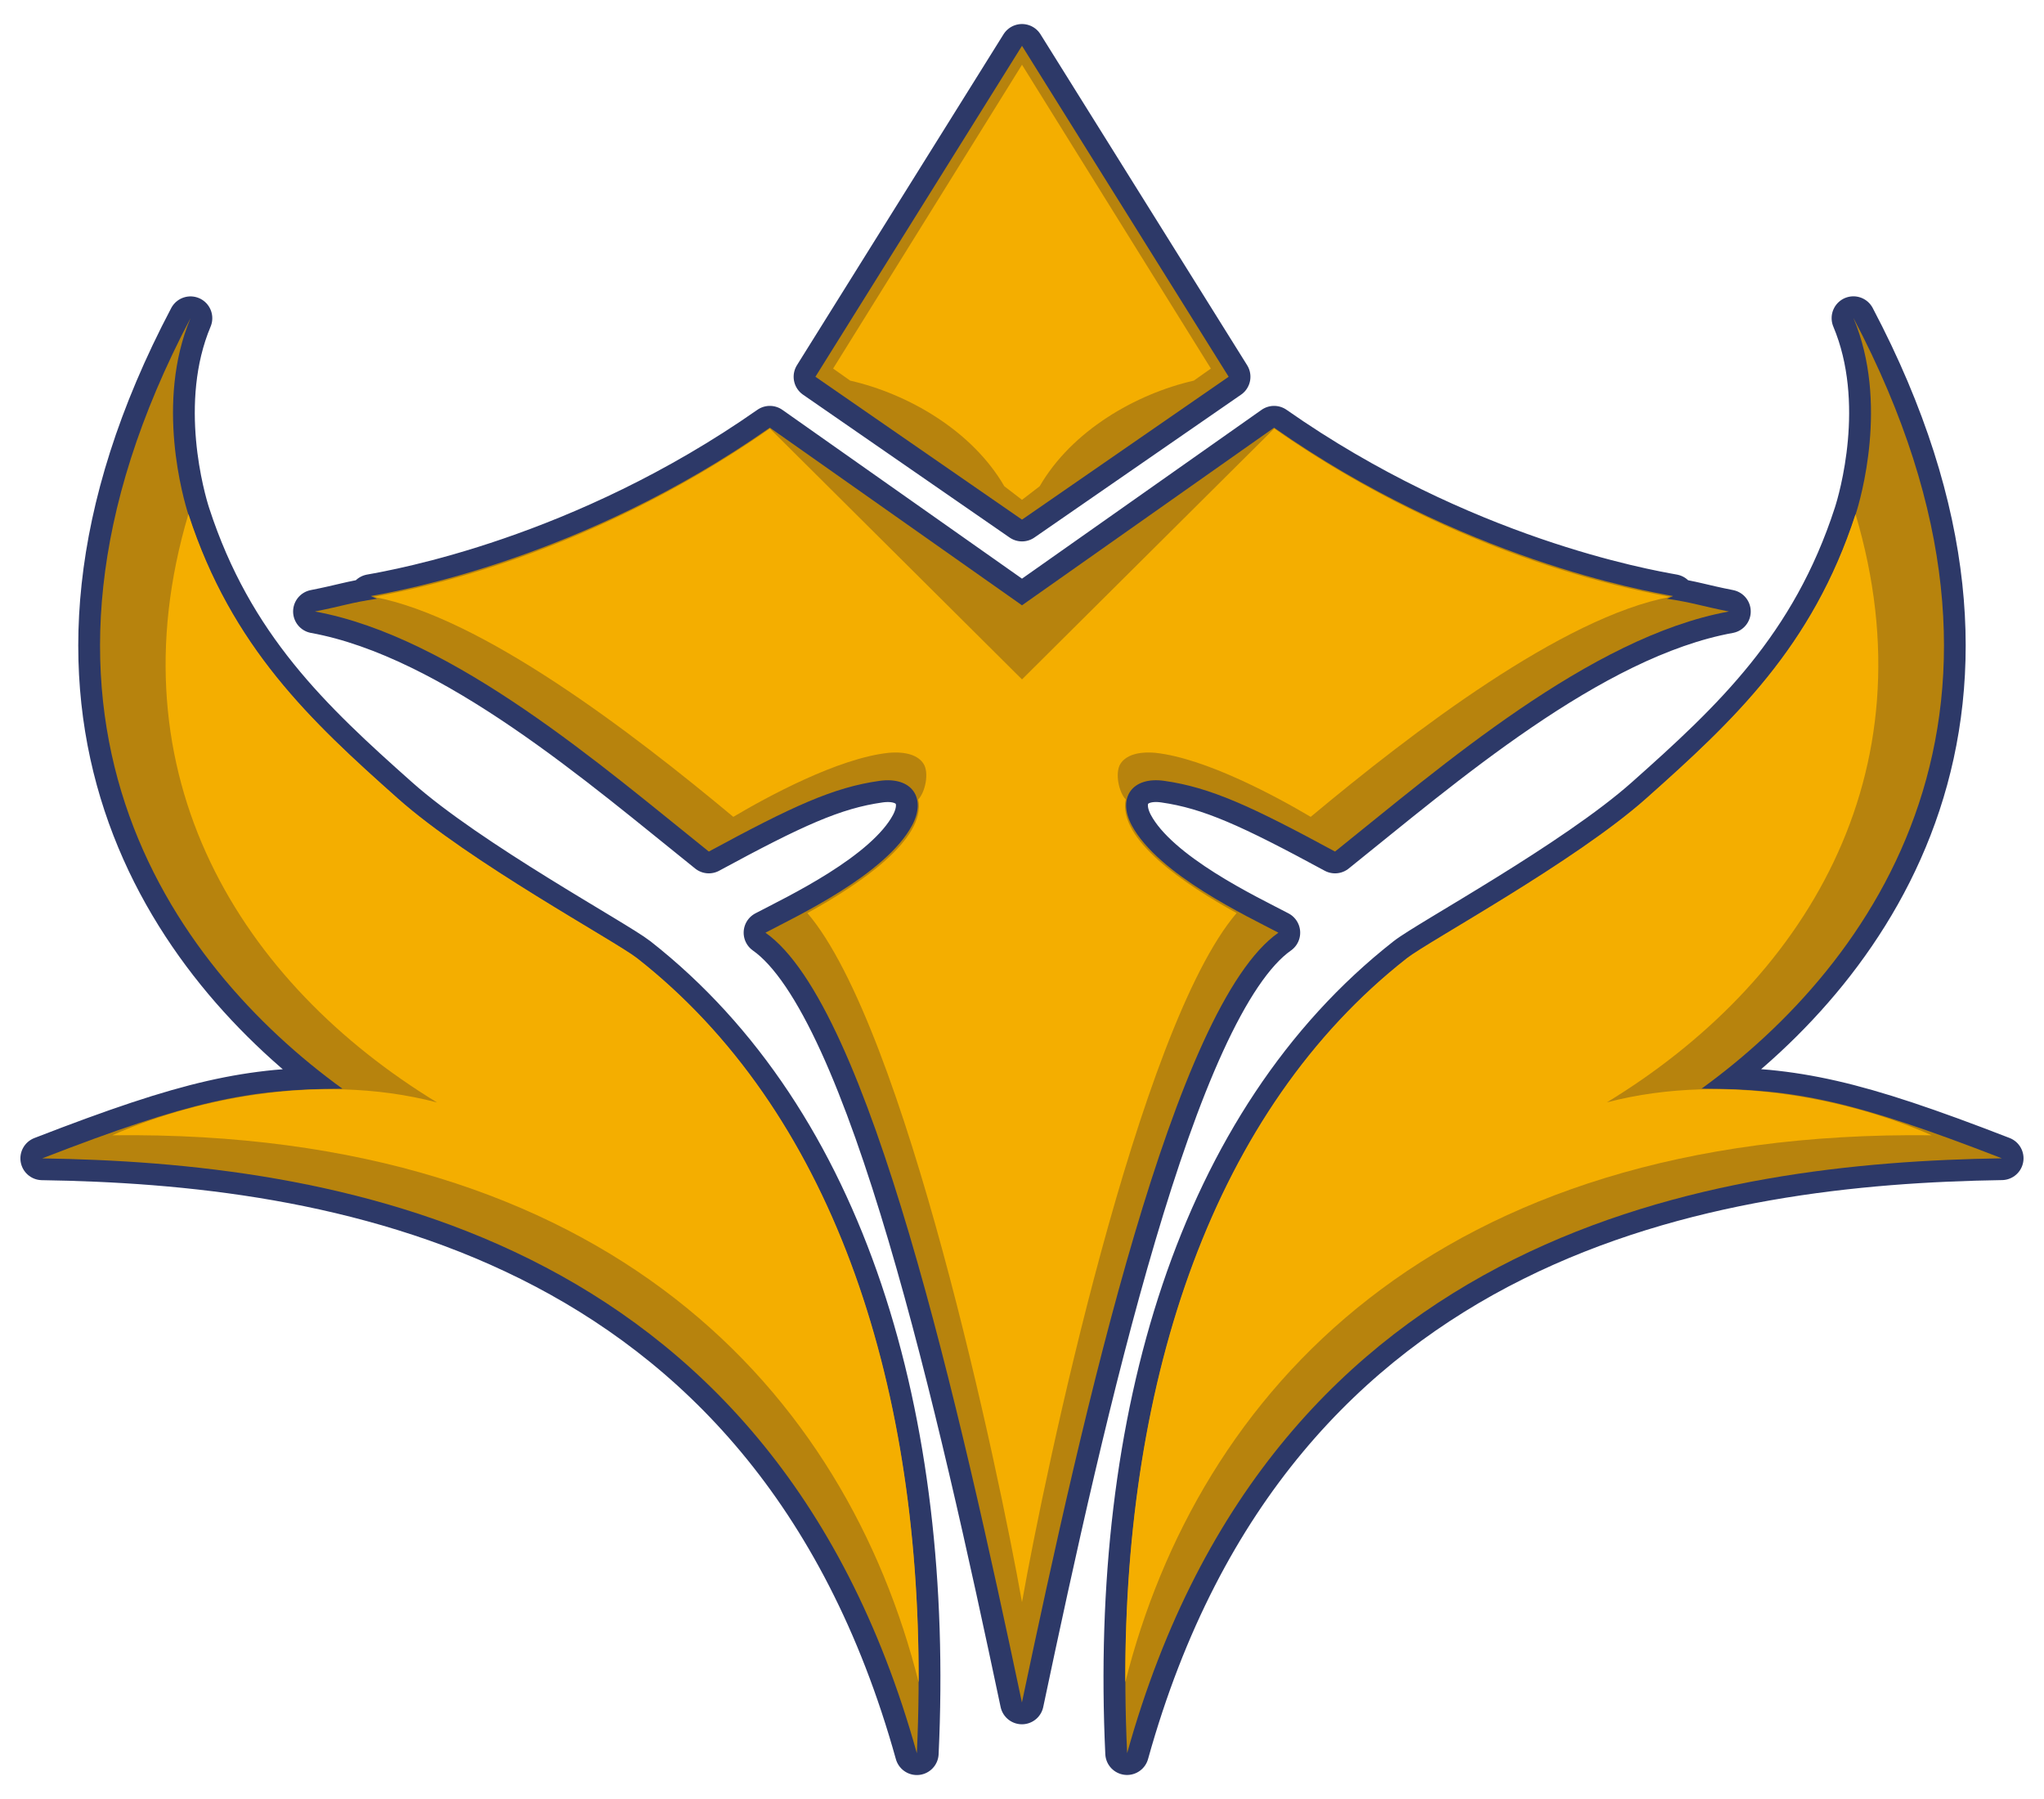
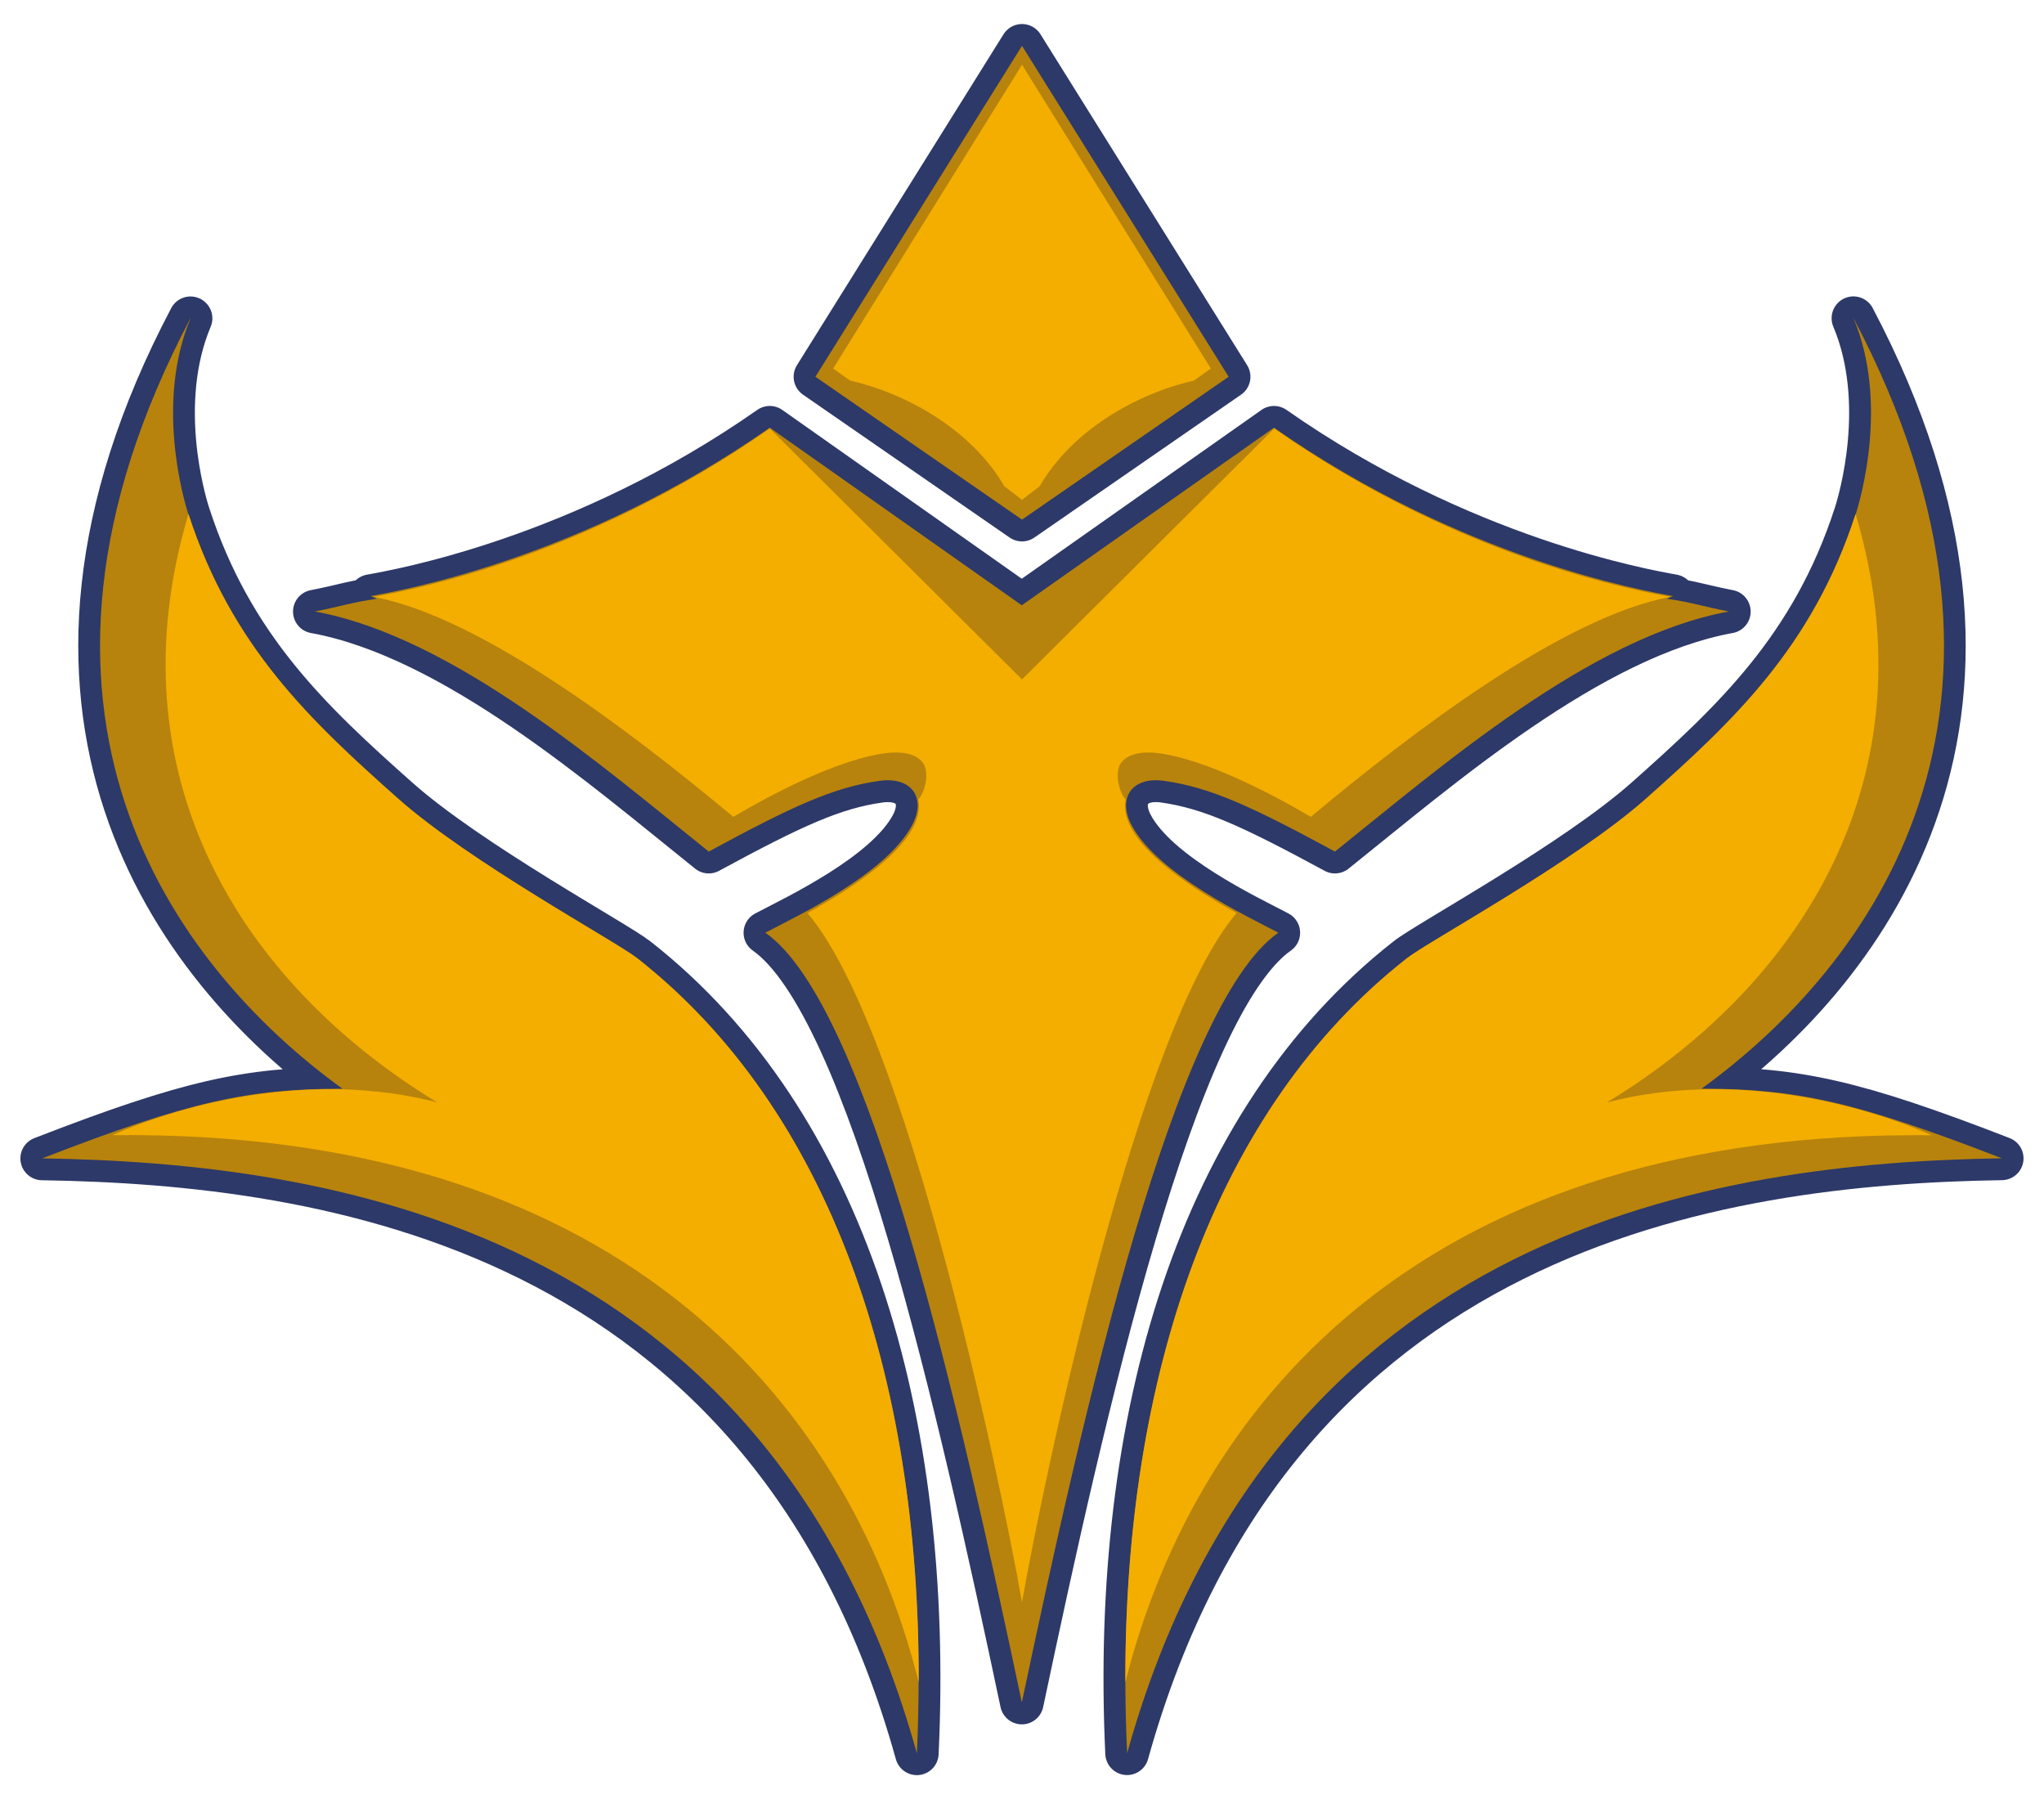
- <svg xmlns="http://www.w3.org/2000/svg" width="100" height="88" version="1.1" viewBox="0 0 26.458 23.283" id="svg1058">
-   <defs id="defs1062" />
-   <path id="path1118" d="M 13.229,0.593 10.555,4.876 13.229,6.725 15.904,4.876 Z M 2.466,4.118 C -0.202,9.181 2.224,12.491 4.432,14.09 3.206,14.095 2.465,14.248 0.546,14.992 4.202,15.048 9.964,15.857 11.868,22.691 12.071,18.353 10.935,14.514 8.247,12.405 7.966,12.185 6.077,11.162 5.149,10.337 4.023,9.336 2.996,8.378 2.438,6.658 2.377,6.469 2.007,5.208 2.466,4.118 Z m 21.525,0 c 0.459,1.09 0.089,2.351 0.028,2.539 -0.558,1.721 -1.585,2.679 -2.71,3.679 -0.928,0.825 -2.817,1.848 -3.098,2.069 -2.688,2.109 -3.825,5.948 -3.622,10.285 1.904,-6.833 7.666,-7.642 11.322,-7.699 -1.919,-0.744 -2.66,-0.897 -3.886,-0.902 2.208,-1.6 4.635,-4.909 1.966,-9.972 z M 9.965,5.535 C 7.538,7.234 5.163,7.649 4.8,7.714 c 0,0 0.058,0.027 0.08,0.035 -0.35,0.052 -0.436,0.093 -0.804,0.165 1.799,0.327 3.741,2.02 5.099,3.107 1.082,-0.586 1.612,-0.831 2.21,-0.915 0.419,-0.059 0.61,0.223 0.422,0.575 -0.34,0.637 -1.503,1.181 -1.899,1.39 1.347,0.944 2.516,6.158 3.32,9.963 0.803,-3.805 1.973,-9.019 3.32,-9.963 -0.396,-0.209 -1.559,-0.753 -1.899,-1.39 -0.188,-0.352 0.004,-0.635 0.422,-0.575 0.598,0.085 1.128,0.329 2.21,0.915 1.358,-1.087 3.3,-2.78 5.099,-3.107 -0.368,-0.072 -0.453,-0.113 -0.803,-0.165 0.023,-0.009 0.08,-0.035 0.08,-0.035 -0.364,-0.065 -2.739,-0.48 -5.165,-2.179 L 13.229,7.834 Z" style="opacity:1;fill:none;fill-opacity:0.941;fill-rule:evenodd;stroke:#202d5f;stroke-width:0.564;stroke-linecap:round;stroke-linejoin:round;stroke-miterlimit:4;stroke-dasharray:none;stroke-dashoffset:0;stroke-opacity:0.941;paint-order:stroke fill markers" />
-   <path style="opacity:1;fill:#b7830d;fill-opacity:1;fill-rule:evenodd;stroke:none;stroke-width:0.564;stroke-linecap:round;stroke-linejoin:round;stroke-miterlimit:4;stroke-dasharray:none;stroke-dashoffset:0;stroke-opacity:0.941;paint-order:stroke fill markers" d="M 2.466,4.118 C -0.202,9.181 2.224,12.491 4.432,14.09 3.206,14.095 2.465,14.248 0.546,14.992 4.202,15.048 9.964,15.857 11.868,22.691 12.071,18.353 10.935,14.514 8.247,12.405 7.966,12.185 6.077,11.162 5.149,10.337 4.023,9.336 2.996,8.378 2.438,6.658 2.377,6.469 2.007,5.208 2.466,4.118 Z" id="path1132" />
-   <path style="opacity:1;fill:#b7830d;fill-opacity:1;fill-rule:evenodd;stroke:none;stroke-width:0.564;stroke-linecap:round;stroke-linejoin:round;stroke-miterlimit:4;stroke-dasharray:none;stroke-dashoffset:0;stroke-opacity:0.941;paint-order:stroke fill markers" d="M 13.229,0.593 10.555,4.876 13.229,6.725 15.904,4.876 Z" id="path1134" />
-   <path style="opacity:1;fill:#b7830d;fill-opacity:1;fill-rule:evenodd;stroke:none;stroke-width:0.564;stroke-linecap:round;stroke-linejoin:round;stroke-miterlimit:4;stroke-dasharray:none;stroke-dashoffset:0;stroke-opacity:0.941;paint-order:stroke fill markers" d="m 23.992,4.118 c 0.459,1.09 0.089,2.351 0.028,2.539 -0.558,1.721 -1.585,2.679 -2.71,3.679 -0.928,0.825 -2.817,1.848 -3.098,2.069 -2.688,2.109 -3.825,5.948 -3.622,10.285 1.904,-6.833 7.666,-7.642 11.322,-7.699 -1.919,-0.744 -2.66,-0.897 -3.886,-0.902 2.208,-1.6 4.635,-4.909 1.966,-9.972 z" id="path1130" />
-   <path style="opacity:1;fill:#b7830d;fill-opacity:1;fill-rule:evenodd;stroke:none;stroke-width:0.564;stroke-linecap:round;stroke-linejoin:round;stroke-miterlimit:4;stroke-dasharray:none;stroke-dashoffset:0;stroke-opacity:0.941;paint-order:stroke fill markers" d="M 9.965,5.535 C 7.538,7.234 5.163,7.649 4.8,7.714 c 0,0 0.058,0.027 0.08,0.035 -0.35,0.052 -0.436,0.093 -0.804,0.165 1.799,0.327 3.741,2.02 5.099,3.107 1.082,-0.586 1.612,-0.831 2.21,-0.915 0.419,-0.059 0.61,0.223 0.422,0.575 -0.34,0.637 -1.503,1.181 -1.899,1.39 1.347,0.944 2.516,6.158 3.32,9.963 0.803,-3.805 1.973,-9.019 3.32,-9.963 -0.396,-0.209 -1.559,-0.753 -1.899,-1.39 -0.188,-0.352 0.004,-0.635 0.422,-0.575 0.598,0.085 1.128,0.329 2.21,0.915 1.358,-1.087 3.3,-2.78 5.099,-3.107 -0.368,-0.072 -0.453,-0.113 -0.803,-0.165 0.023,-0.009 0.08,-0.035 0.08,-0.035 -0.364,-0.065 -2.739,-0.48 -5.165,-2.179 L 13.229,7.834 Z" id="rect1112" />
-   <path style="opacity:1;fill:#f4ae00;fill-opacity:1;fill-rule:evenodd;stroke:none;stroke-width:0.564;stroke-linecap:round;stroke-linejoin:round;stroke-miterlimit:4;stroke-dasharray:none;stroke-dashoffset:0;stroke-opacity:0.941;paint-order:stroke fill markers" d="m 13.229,0.838 -2.445,3.932 0.221,0.156 c 0.748,0.171 1.578,0.647 1.995,1.367 l 0.229,0.176 0.229,-0.176 c 0.417,-0.721 1.247,-1.196 1.995,-1.367 l 0.221,-0.156 z" id="path1126" />
-   <path style="opacity:1;fill:#f4ae00;fill-opacity:1;fill-rule:evenodd;stroke:none;stroke-width:0.564;stroke-linecap:round;stroke-linejoin:round;stroke-miterlimit:4;stroke-dasharray:none;stroke-dashoffset:0;stroke-opacity:0.941;paint-order:stroke fill markers" d="M 9.965,5.546 C 8.553,6.537 6.738,7.376 4.838,7.725 6.231,7.986 8.177,9.475 9.492,10.572 9.931,10.312 10.849,9.812 11.504,9.743 c 0.233,-0.02 0.383,0.037 0.45,0.141 0.075,0.116 0.024,0.365 -0.067,0.462 0.103,0.521 -0.774,1.107 -1.436,1.471 1.268,1.481 2.475,7.213 2.778,8.919 0.302,-1.706 1.51,-7.438 2.778,-8.919 -0.661,-0.364 -1.539,-0.95 -1.436,-1.471 -0.091,-0.097 -0.141,-0.346 -0.067,-0.462 0.068,-0.104 0.217,-0.161 0.45,-0.141 0.654,0.07 1.573,0.569 2.012,0.829 1.315,-1.097 3.26,-2.585 4.653,-2.847 C 19.721,7.376 17.906,6.537 16.494,5.546 l -3.265,3.247 z" id="path1124" />
-   <path style="opacity:1;fill:#f4ae00;fill-opacity:1;fill-rule:evenodd;stroke:none;stroke-width:0.564;stroke-linecap:round;stroke-linejoin:round;stroke-miterlimit:4;stroke-dasharray:none;stroke-dashoffset:0;stroke-opacity:0.941;paint-order:stroke fill markers" d="M 2.439,6.653 C 1.43,10.045 3.13,12.729 5.657,14.268 4.063,13.851 2.392,14.275 1.453,14.693 7.9,14.617 10.954,18.046 11.891,21.772 11.903,17.813 10.744,14.36 8.247,12.401 7.966,12.181 6.076,11.158 5.149,10.333 4.023,9.332 2.997,8.374 2.439,6.653 Z" id="path1122" />
-   <path style="opacity:1;fill:#f4ae00;fill-opacity:1;fill-rule:evenodd;stroke:none;stroke-width:0.564;stroke-linecap:round;stroke-linejoin:round;stroke-miterlimit:4;stroke-dasharray:none;stroke-dashoffset:0;stroke-opacity:0.941;paint-order:stroke fill markers" d="m 24.019,6.653 c -0.558,1.721 -1.585,2.679 -2.71,3.68 -0.928,0.825 -2.817,1.848 -3.098,2.068 -2.498,1.959 -3.656,5.412 -3.645,9.371 0.938,-3.726 3.992,-7.155 10.438,-7.079 -0.939,-0.418 -2.61,-0.842 -4.204,-0.426 2.527,-1.538 4.227,-4.222 3.218,-7.614 z" id="rect1115" />
+ <svg xmlns="http://www.w3.org/2000/svg" width="100" height="88" version="1.1" viewBox="0 0 26.458 23.283">
+   <path d="m13.229 0.593-2.674 4.283 2.674 1.849 2.675-1.849zm-10.763 3.526c-2.668 5.063-0.242 8.373 1.966 9.972-1.226 0.004-1.967 0.158-3.886 0.902 3.656 0.057 9.418 0.865 11.322 7.699 0.203-4.338-0.933-8.177-3.621-10.285-0.281-0.22-2.17-1.244-3.098-2.069-1.125-1-2.152-1.959-2.71-3.679-0.061-0.188-0.431-1.449 0.028-2.539zm21.525 0c0.459 1.09 0.089 2.351 0.028 2.539-0.558 1.721-1.585 2.679-2.71 3.679-0.928 0.825-2.817 1.848-3.098 2.069-2.688 2.109-3.825 5.948-3.622 10.285 1.904-6.833 7.666-7.642 11.322-7.699-1.919-0.744-2.66-0.897-3.886-0.902 2.208-1.599 4.635-4.909 1.966-9.972zm-14.027 1.417c-2.426 1.699-4.801 2.114-5.165 2.179 0 0 0.058 0.027 0.08 0.035-0.35 0.052-0.436 0.093-0.804 0.165 1.799 0.327 3.741 2.02 5.099 3.107 1.082-0.586 1.612-0.831 2.21-0.915 0.419-0.059 0.61 0.223 0.422 0.575-0.34 0.637-1.503 1.181-1.899 1.39 1.347 0.944 2.516 6.158 3.32 9.963 0.803-3.805 1.974-9.019 3.32-9.963-0.396-0.209-1.559-0.753-1.899-1.39-0.188-0.352 0.004-0.635 0.422-0.575 0.598 0.085 1.128 0.329 2.21 0.915 1.359-1.087 3.3-2.78 5.099-3.107-0.368-0.072-0.453-0.113-0.803-0.165 0.023-0.009 0.08-0.035 0.08-0.035-0.364-0.065-2.739-0.48-5.165-2.179l-3.265 2.299z" fill="none" stroke="#202d5f" stroke-linecap="round" stroke-linejoin="round" stroke-opacity=".941" stroke-width=".564" style="paint-order:stroke fill markers" />
+   <g fill="#b7830d" fill-rule="evenodd">
+     <path d="m2.466 4.118c-2.668 5.063-0.242 8.373 1.966 9.972-1.226 0.004-1.967 0.158-3.886 0.902 3.656 0.057 9.418 0.865 11.322 7.699 0.203-4.338-0.933-8.177-3.621-10.285-0.281-0.22-2.17-1.244-3.098-2.069-1.125-1-2.152-1.959-2.71-3.679-0.061-0.188-0.431-1.449 0.028-2.539z" style="paint-order:stroke fill markers" />
+     <path d="m13.229 0.593-2.674 4.283 2.674 1.849 2.675-1.849z" style="paint-order:stroke fill markers" />
+     <path d="m23.992 4.118c0.459 1.09 0.089 2.351 0.028 2.539-0.558 1.721-1.585 2.679-2.71 3.679-0.928 0.825-2.817 1.848-3.098 2.069-2.688 2.109-3.825 5.948-3.622 10.285 1.904-6.833 7.666-7.642 11.322-7.699-1.919-0.744-2.66-0.897-3.886-0.902 2.208-1.599 4.635-4.909 1.966-9.972z" style="paint-order:stroke fill markers" />
+     <path d="m9.964 5.535c-2.426 1.699-4.801 2.114-5.165 2.179 0 0 0.058 0.027 0.08 0.035-0.35 0.052-0.436 0.093-0.804 0.165 1.799 0.327 3.741 2.02 5.099 3.107 1.082-0.586 1.612-0.831 2.21-0.915 0.419-0.059 0.61 0.223 0.422 0.575-0.34 0.637-1.503 1.181-1.899 1.39 1.347 0.944 2.516 6.158 3.32 9.963 0.803-3.805 1.974-9.019 3.32-9.963-0.396-0.209-1.559-0.753-1.899-1.39-0.188-0.352 0.004-0.635 0.422-0.575 0.598 0.085 1.128 0.329 2.21 0.915 1.359-1.087 3.3-2.78 5.099-3.107-0.368-0.072-0.453-0.113-0.803-0.165 0.023-0.009 0.08-0.035 0.08-0.035-0.364-0.065-2.739-0.48-5.165-2.179l-3.265 2.299z" style="paint-order:stroke fill markers" />
+   </g>
+   <g fill="#f4ae00" fill-rule="evenodd">
+     <path d="m13.229 0.838-2.445 3.932 0.221 0.156c0.748 0.171 1.578 0.647 1.995 1.367l0.229 0.176 0.229-0.176c0.417-0.721 1.247-1.196 1.995-1.367l0.221-0.156z" style="paint-order:stroke fill markers" />
+     <path d="m9.964 5.546c-1.412 0.991-3.227 1.831-5.126 2.179 1.393 0.262 3.338 1.75 4.654 2.847 0.44-0.26 1.357-0.759 2.012-0.829 0.233-0.02 0.383 0.037 0.45 0.141 0.075 0.116 0.024 0.365-0.067 0.462 0.103 0.521-0.774 1.107-1.436 1.471 1.268 1.481 2.475 7.213 2.778 8.919 0.302-1.706 1.51-7.438 2.778-8.919-0.661-0.364-1.539-0.95-1.436-1.471-0.091-0.097-0.141-0.346-0.067-0.462 0.068-0.104 0.217-0.161 0.45-0.141 0.654 0.07 1.573 0.569 2.013 0.829 1.315-1.097 3.26-2.585 4.653-2.847-1.899-0.348-3.715-1.188-5.126-2.179l-3.265 3.247z" style="paint-order:stroke fill markers" />
+     <path d="m2.439 6.653c-1.009 3.392 0.691 6.076 3.219 7.614-1.594-0.416-3.266 0.008-4.204 0.425 6.447-0.076 9.501 3.353 10.438 7.079 0.011-3.959-1.147-7.412-3.644-9.371-0.281-0.22-2.17-1.243-3.098-2.068-1.125-1-2.152-1.959-2.71-3.68z" style="paint-order:stroke fill markers" />
+     <path d="m24.019 6.653c-0.558 1.721-1.585 2.679-2.71 3.68-0.928 0.825-2.817 1.848-3.098 2.068-2.498 1.959-3.656 5.412-3.644 9.371 0.938-3.726 3.992-7.155 10.438-7.079-0.939-0.418-2.61-0.842-4.204-0.425 2.527-1.538 4.227-4.222 3.219-7.614z" style="paint-order:stroke fill markers" />
+   </g>
</svg>
